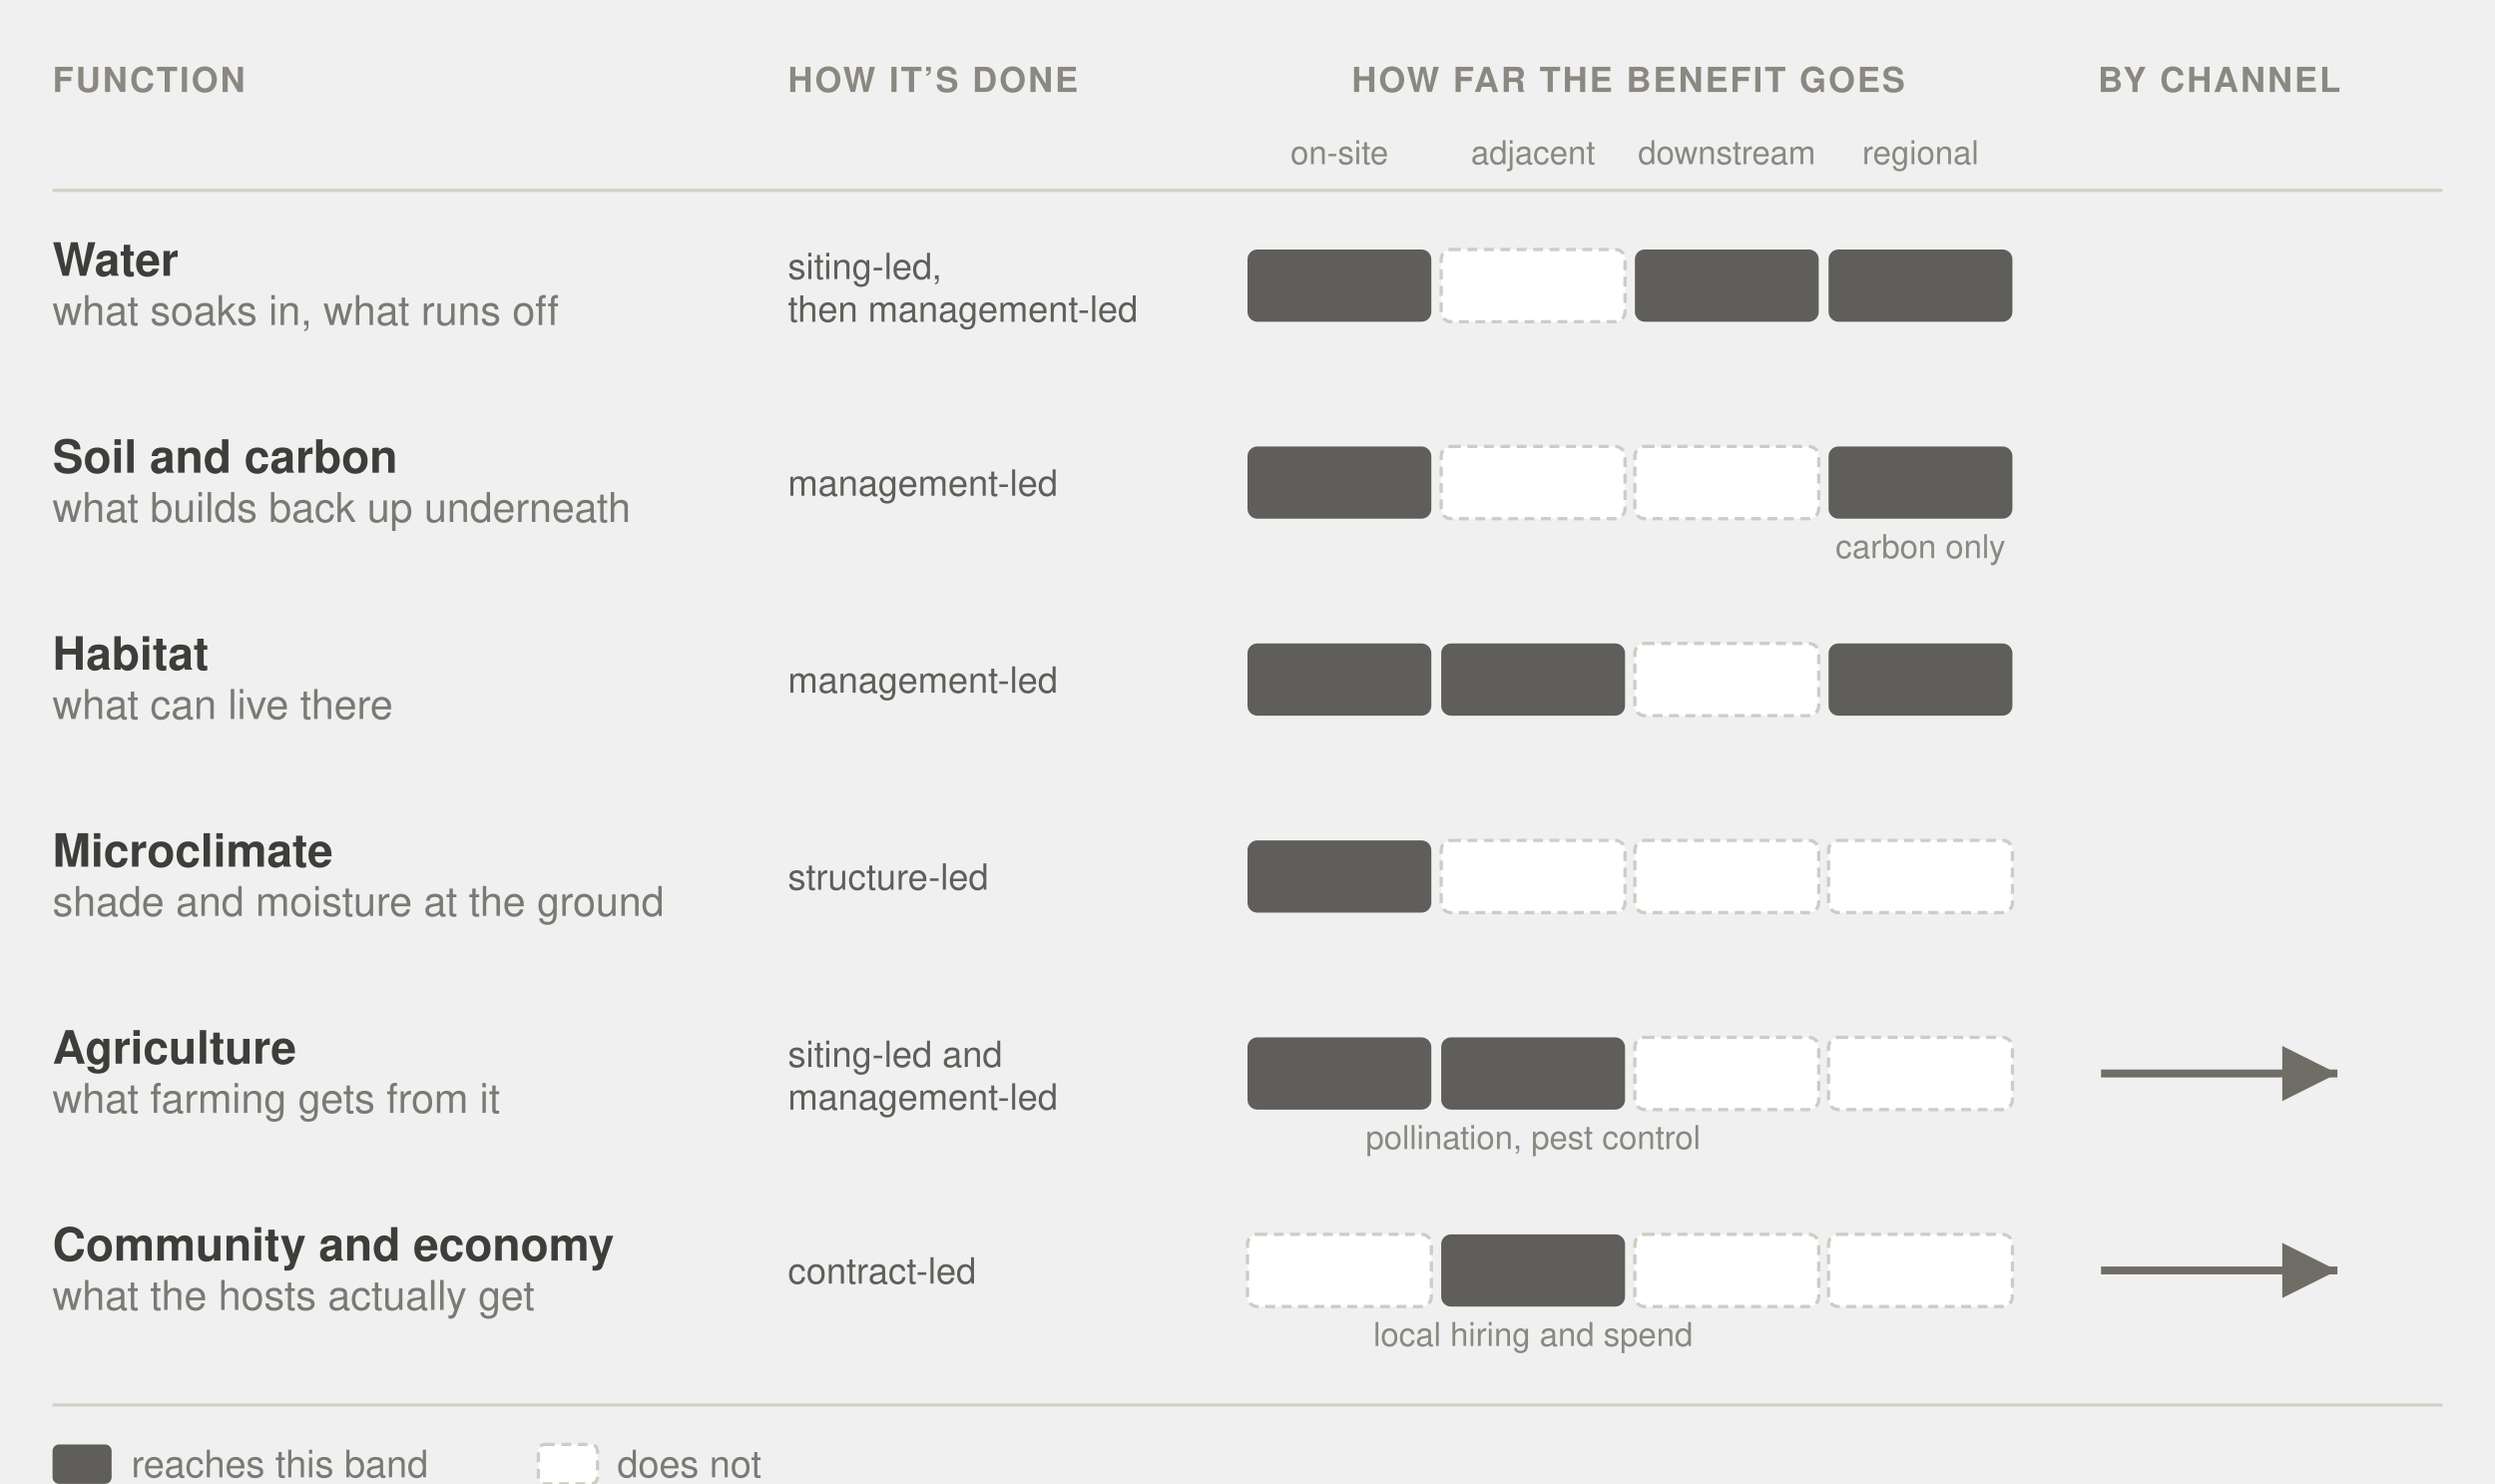
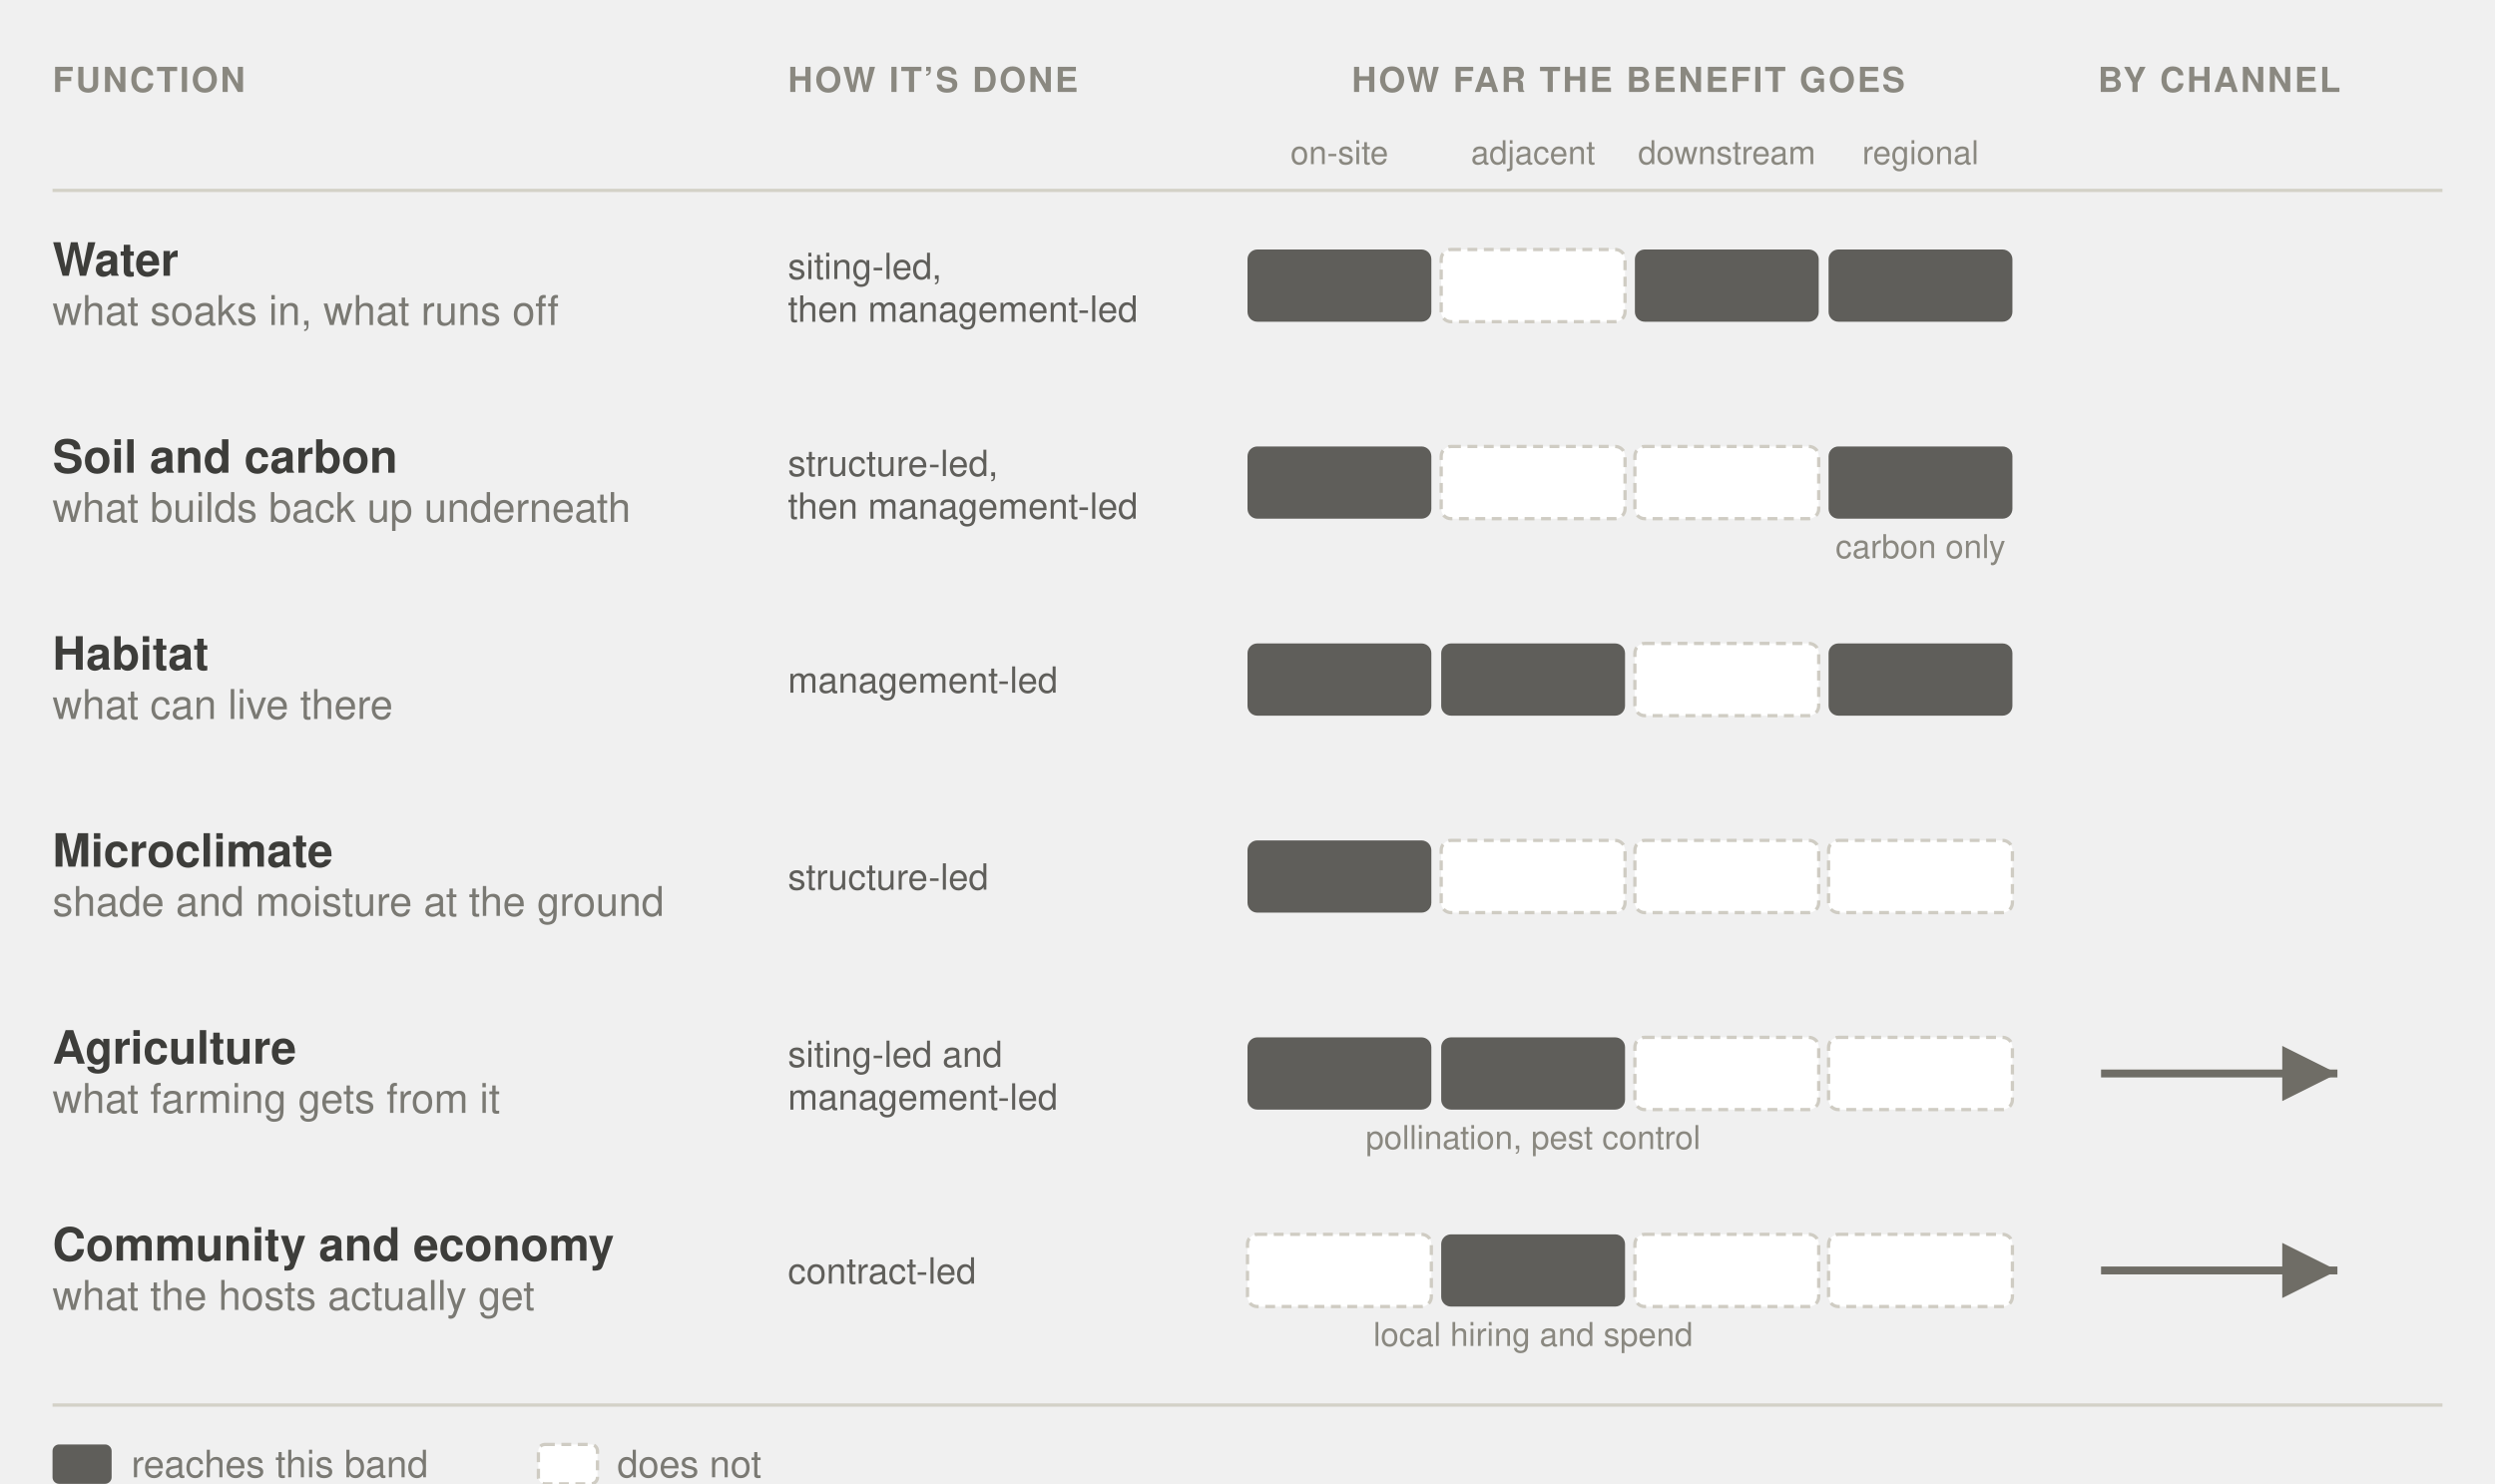
<svg xmlns="http://www.w3.org/2000/svg" width="760" height="452" viewBox="0 0 760 452" role="img">
  <style>
text{font-family:ui-sans-serif,system-ui,-apple-system,"Segoe UI",Helvetica,Arial,sans-serif}
.nm{font-size:14px;font-weight:600;fill:#3d3d3a}
.gl{font-size:12.5px;fill:#7a7973}
.hd{font-size:10.5px;font-weight:700;letter-spacing:.06em;fill:#8a8880}
.sub{font-size:10px;fill:#8a8880}
.fn{font-size:11.5px;fill:#7a7973}
.md{font-size:11px;fill:#5f5e5a}
.on{stroke:#cfccc3;stroke-width:1;fill:#ffffff}
</style>
  <defs>
    <marker id="ch" markerWidth="8" markerHeight="8" refX="7" refY="4" orient="auto">
      <path d="M0,0.5 L7,4 L0,7.5 z" fill="#6f6d66" />
    </marker>
  </defs>
  <text class="hd" x="16" y="28">FUNCTION</text>
  <text class="hd" x="240" y="28">HOW IT’S DONE</text>
  <text class="hd" x="496" y="28" text-anchor="middle">HOW FAR THE BENEFIT GOES</text>
  <text class="hd" x="676" y="28" text-anchor="middle">BY CHANNEL</text>
  <text class="sub" x="408" y="50" text-anchor="middle">on-site</text>
  <text class="sub" x="467" y="50" text-anchor="middle">adjacent</text>
  <text class="sub" x="526" y="50" text-anchor="middle">downstream</text>
  <text class="sub" x="585" y="50" text-anchor="middle">regional</text>
  <line x1="16" y1="58" x2="744" y2="58" stroke="#d3d1c7" stroke-width="1" />
  <text class="nm" x="16" y="84">Water</text>
  <text class="gl" x="16" y="99">what soaks in, what runs off</text>
  <text class="md" x="240" y="85">siting-led,</text>
  <text class="md" x="240" y="98">then management-led</text>
  <rect x="380" y="76" width="56" height="22" rx="3" fill="#5f5e5a" />
  <rect class="on" x="439" y="76" width="56" height="22" rx="3" stroke-dasharray="3 2" />
  <rect x="498" y="76" width="56" height="22" rx="3" fill="#5f5e5a" />
  <rect x="557" y="76" width="56" height="22" rx="3" fill="#5f5e5a" />
  <text class="nm" x="16" y="144">Soil and carbon</text>
  <text class="gl" x="16" y="159">what builds back up underneath</text>
-   <text class="md" x="240" y="151">management-led</text>
+   <text class="md" x="240" y="145">structure-led,</text>
+   <text class="md" x="240" y="158">then management-led</text>
  <rect x="380" y="136" width="56" height="22" rx="3" fill="#5f5e5a" />
  <rect class="on" x="439" y="136" width="56" height="22" rx="3" stroke-dasharray="3 2" />
  <rect class="on" x="498" y="136" width="56" height="22" rx="3" stroke-dasharray="3 2" />
  <rect x="557" y="136" width="56" height="22" rx="3" fill="#5f5e5a" />
  <text class="sub" x="585" y="170" text-anchor="middle" fill="#7a7973">carbon only</text>
  <text class="nm" x="16" y="204">Habitat</text>
  <text class="gl" x="16" y="219">what can live there</text>
  <text class="md" x="240" y="211">management-led</text>
  <rect x="380" y="196" width="56" height="22" rx="3" fill="#5f5e5a" />
  <rect x="439" y="196" width="56" height="22" rx="3" fill="#5f5e5a" />
  <rect class="on" x="498" y="196" width="56" height="22" rx="3" stroke-dasharray="3 2" />
  <rect x="557" y="196" width="56" height="22" rx="3" fill="#5f5e5a" />
  <text class="nm" x="16" y="264">Microclimate</text>
  <text class="gl" x="16" y="279">shade and moisture at the ground</text>
  <text class="md" x="240" y="271">structure-led</text>
  <rect x="380" y="256" width="56" height="22" rx="3" fill="#5f5e5a" />
  <rect class="on" x="439" y="256" width="56" height="22" rx="3" stroke-dasharray="3 2" />
  <rect class="on" x="498" y="256" width="56" height="22" rx="3" stroke-dasharray="3 2" />
  <rect class="on" x="557" y="256" width="56" height="22" rx="3" stroke-dasharray="3 2" />
  <text class="nm" x="16" y="324">Agriculture</text>
  <text class="gl" x="16" y="339">what farming gets from it</text>
  <text class="md" x="240" y="325">siting-led and</text>
  <text class="md" x="240" y="338">management-led</text>
  <rect x="380" y="316" width="56" height="22" rx="3" fill="#5f5e5a" />
  <rect x="439" y="316" width="56" height="22" rx="3" fill="#5f5e5a" />
  <rect class="on" x="498" y="316" width="56" height="22" rx="3" stroke-dasharray="3 2" />
  <rect class="on" x="557" y="316" width="56" height="22" rx="3" stroke-dasharray="3 2" />
  <line x1="640" y1="327" x2="712" y2="327" stroke="#6f6d66" stroke-width="2.4" marker-end="url(#ch)" />
  <text class="sub" x="467" y="350" text-anchor="middle" fill="#7a7973">pollination, pest control</text>
  <text class="nm" x="16" y="384">Community and economy</text>
  <text class="gl" x="16" y="399">what the hosts actually get</text>
  <text class="md" x="240" y="391">contract-led</text>
  <rect class="on" x="380" y="376" width="56" height="22" rx="3" stroke-dasharray="3 2" />
  <rect x="439" y="376" width="56" height="22" rx="3" fill="#5f5e5a" />
  <rect class="on" x="498" y="376" width="56" height="22" rx="3" stroke-dasharray="3 2" />
  <rect class="on" x="557" y="376" width="56" height="22" rx="3" stroke-dasharray="3 2" />
  <line x1="640" y1="387" x2="712" y2="387" stroke="#6f6d66" stroke-width="2.4" marker-end="url(#ch)" />
  <text class="sub" x="467" y="410" text-anchor="middle" fill="#7a7973">local hiring and spend</text>
  <line x1="16" y1="428" x2="744" y2="428" stroke="#d3d1c7" stroke-width="1" />
  <rect x="16" y="440" width="18" height="12" rx="2" fill="#5f5e5a" />
  <text class="fn" x="40" y="450">reaches this band</text>
  <rect class="on" x="164" y="440" width="18" height="12" rx="2" stroke-dasharray="3 2" />
  <text class="fn" x="188" y="450">does not</text>
</svg>
